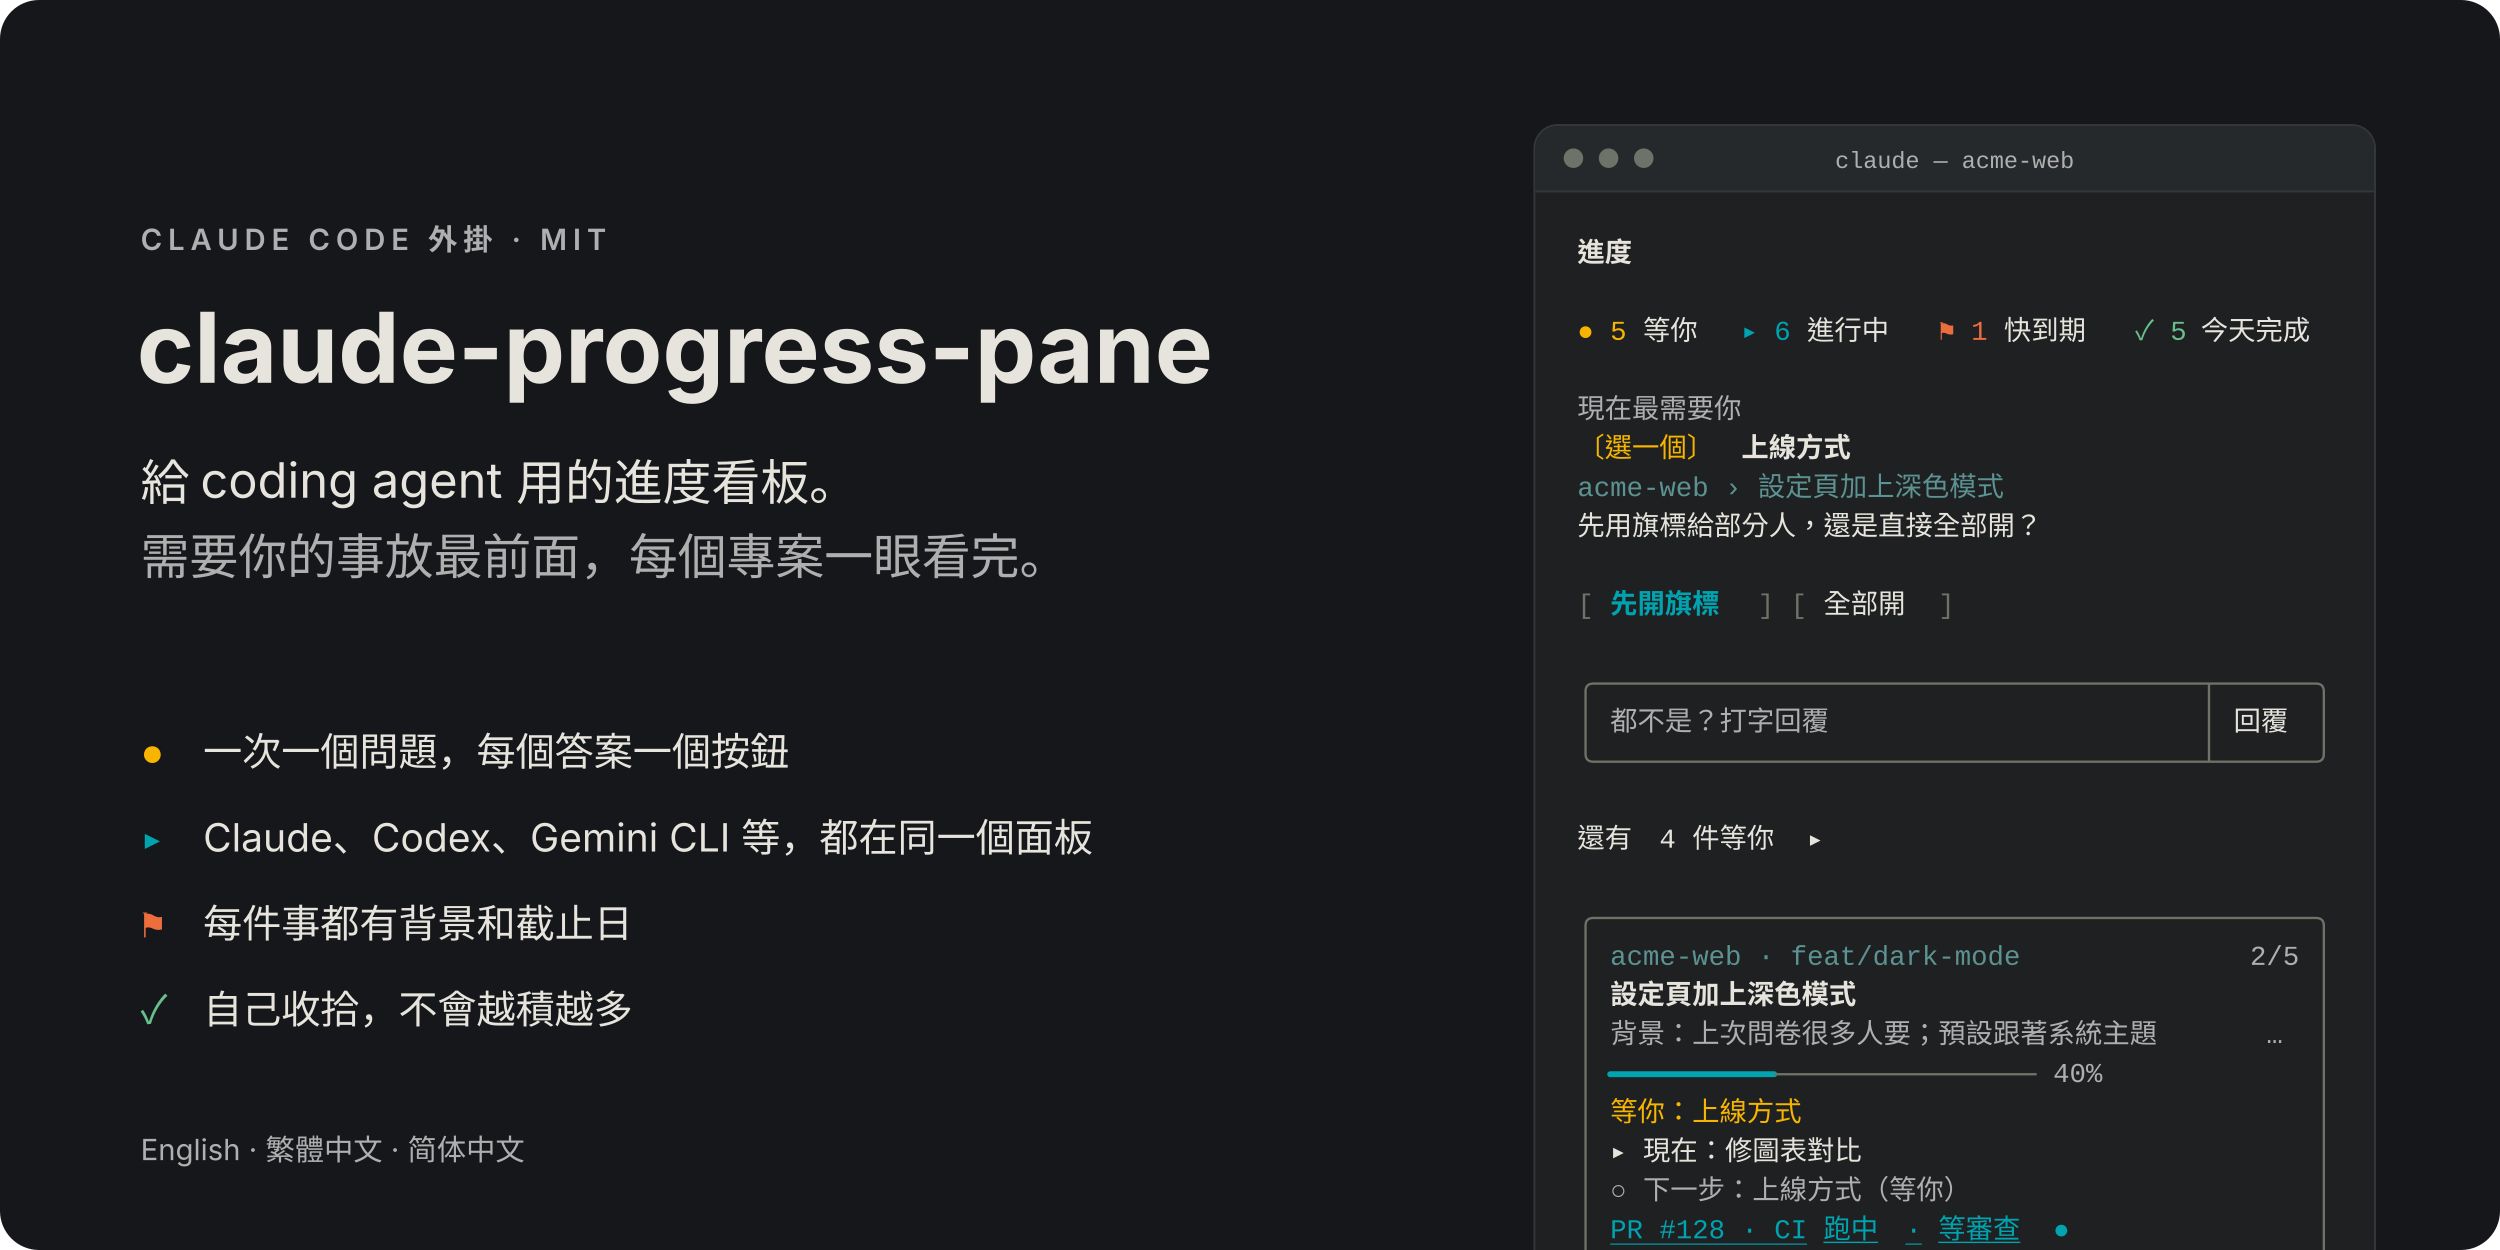
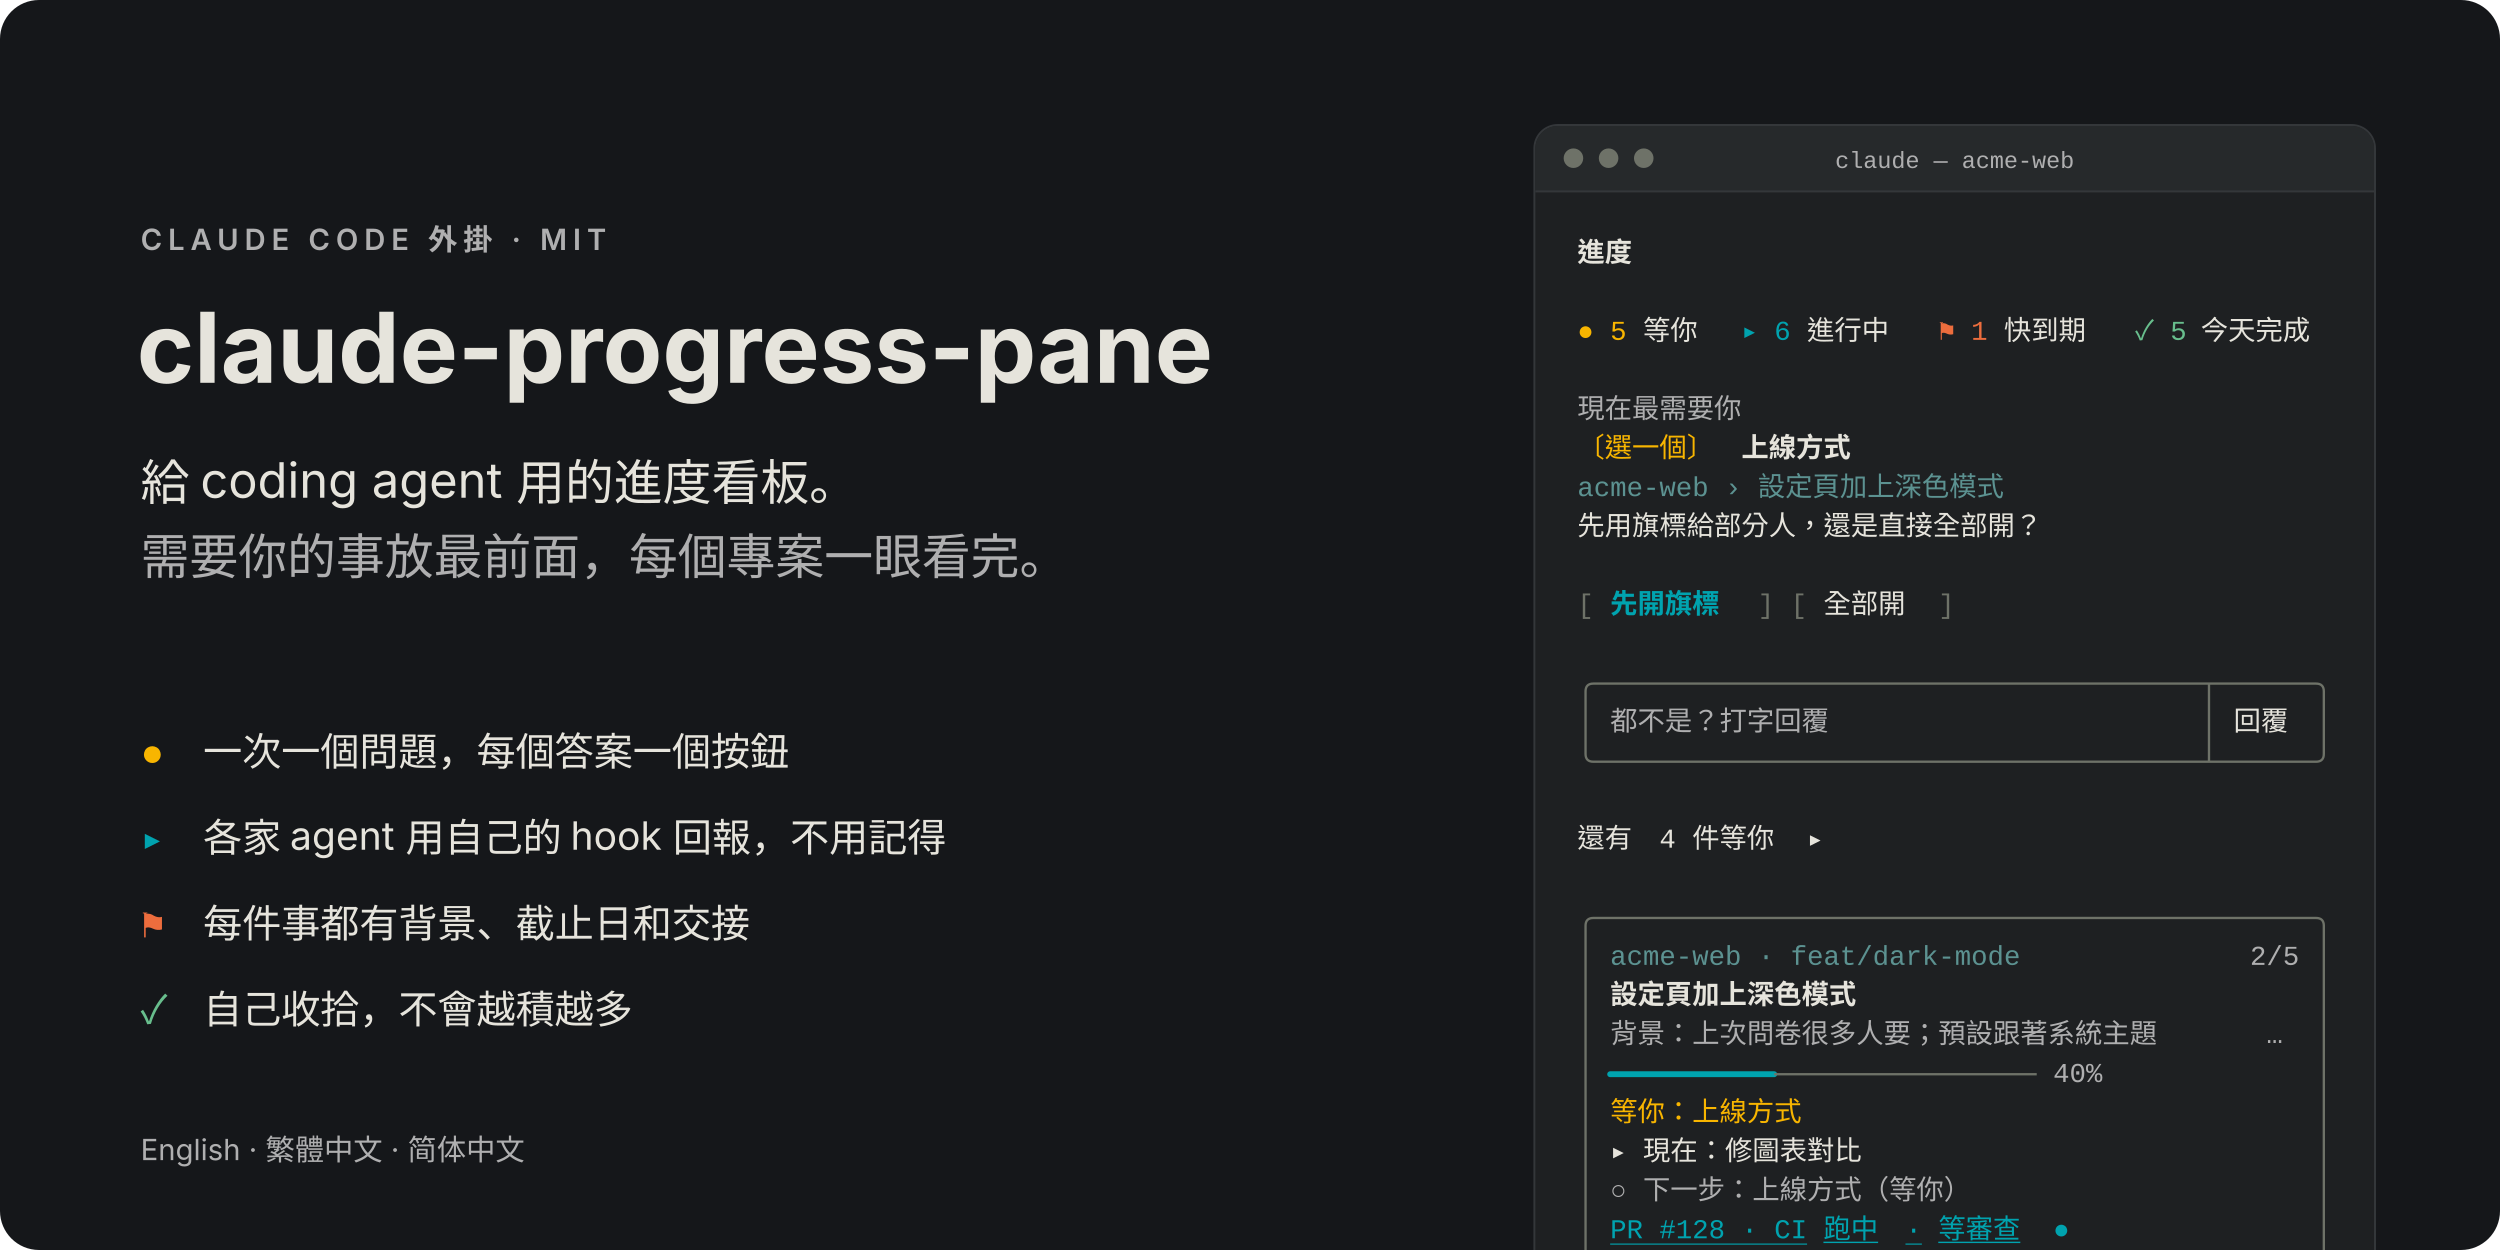
<svg xmlns="http://www.w3.org/2000/svg" width="1280" height="640" viewBox="0 0 1280 640" role="img" aria-label="claude-progress-pane: 給 coding agent 用的進度看板。 需要你的事放最前面，每個專案一眼看完。">
  <defs>
    <clipPath id="edge">
      <rect width="1280" height="640" rx="20" />
    </clipPath>
  </defs>
  <g clip-path="url(#edge)">
    <rect width="1280" height="640" fill="#15171a" />
    <text x="72" y="128" font-family="-apple-system, BlinkMacSystemFont, 'Segoe UI', 'Noto Sans TC', 'Noto Sans SC', 'PingFang TC', 'Microsoft JhengHei', 'Microsoft YaHei', sans-serif" font-size="15" font-weight="600" letter-spacing="3" fill="#afafb0">CLAUDE CODE 外掛  ·  MIT</text>
    <text x="70" y="196" font-family="-apple-system, BlinkMacSystemFont, 'Segoe UI', 'Noto Sans TC', 'Noto Sans SC', 'PingFang TC', 'Microsoft JhengHei', 'Microsoft YaHei', sans-serif" font-size="50" font-weight="700" fill="#e6e4dc">claude-progress-pane</text>
    <text x="72" y="256" font-family="-apple-system, BlinkMacSystemFont, 'Segoe UI', 'Noto Sans TC', 'Noto Sans SC', 'PingFang TC', 'Microsoft JhengHei', 'Microsoft YaHei', sans-serif" font-size="25" fill="#e6e4dc">給 coding agent 用的進度看板。</text>
    <text x="72" y="294" font-family="-apple-system, BlinkMacSystemFont, 'Segoe UI', 'Noto Sans TC', 'Noto Sans SC', 'PingFang TC', 'Microsoft JhengHei', 'Microsoft YaHei', sans-serif" font-size="25" fill="#afafb0">需要你的事放最前面，每個專案一眼看完。</text>
    <text x="72" y="392" font-family="ui-monospace, SFMono-Regular, Menlo, Consolas, 'Liberation Mono', 'Noto Sans Mono CJK TC', 'Noto Sans CJK TC', 'PingFang TC', 'Microsoft JhengHei', monospace" font-size="20" fill="#F8B500">●</text>
    <text x="104" y="392" font-family="-apple-system, BlinkMacSystemFont, 'Segoe UI', 'Noto Sans TC', 'Noto Sans SC', 'PingFang TC', 'Microsoft JhengHei', 'Microsoft YaHei', sans-serif" font-size="20" fill="#e6e4dc">一次一個問題，每個答案一個按鈕</text>
    <text x="72" y="436" font-family="ui-monospace, SFMono-Regular, Menlo, Consolas, 'Liberation Mono', 'Noto Sans Mono CJK TC', 'Noto Sans CJK TC', 'PingFang TC', 'Microsoft JhengHei', monospace" font-size="20" fill="#00A3AF">▸</text>
-     <text x="104" y="436" font-family="-apple-system, BlinkMacSystemFont, 'Segoe UI', 'Noto Sans TC', 'Noto Sans SC', 'PingFang TC', 'Microsoft JhengHei', 'Microsoft YaHei', sans-serif" font-size="20" fill="#e6e4dc">Claude、Codex、Gemini CLI 等，都在同一個面板</text>
+     <text x="104" y="436" font-family="-apple-system, BlinkMacSystemFont, 'Segoe UI', 'Noto Sans TC', 'Noto Sans SC', 'PingFang TC', 'Microsoft JhengHei', 'Microsoft YaHei', sans-serif" font-size="20" fill="#e6e4dc">各家 agent 用自己的 hook 回報，不用記得</text>
    <text x="72" y="480" font-family="ui-monospace, SFMono-Regular, Menlo, Consolas, 'Liberation Mono', 'Noto Sans Mono CJK TC', 'Noto Sans CJK TC', 'PingFang TC', 'Microsoft JhengHei', monospace" font-size="20" fill="#ED6D3D">⚑</text>
-     <text x="104" y="480" font-family="-apple-system, BlinkMacSystemFont, 'Segoe UI', 'Noto Sans TC', 'Noto Sans SC', 'PingFang TC', 'Microsoft JhengHei', 'Microsoft YaHei', sans-serif" font-size="20" fill="#e6e4dc">每件事都有背景和截止日</text>
+     <text x="104" y="480" font-family="-apple-system, BlinkMacSystemFont, 'Segoe UI', 'Noto Sans TC', 'Noto Sans SC', 'PingFang TC', 'Microsoft JhengHei', 'Microsoft YaHei', sans-serif" font-size="20" fill="#e6e4dc">每件事都有背景、截止日和交接</text>
    <text x="72" y="524" font-family="ui-monospace, SFMono-Regular, Menlo, Consolas, 'Liberation Mono', 'Noto Sans Mono CJK TC', 'Noto Sans CJK TC', 'PingFang TC', 'Microsoft JhengHei', monospace" font-size="20" fill="#68BE8D">✓</text>
    <text x="104" y="524" font-family="-apple-system, BlinkMacSystemFont, 'Segoe UI', 'Noto Sans TC', 'Noto Sans SC', 'PingFang TC', 'Microsoft JhengHei', 'Microsoft YaHei', sans-serif" font-size="20" fill="#e6e4dc">自己收拾，不會越積越多</text>
    <text x="72" y="594" font-family="-apple-system, BlinkMacSystemFont, 'Segoe UI', 'Noto Sans TC', 'Noto Sans SC', 'PingFang TC', 'Microsoft JhengHei', 'Microsoft YaHei', sans-serif" font-size="15" fill="#afafb0">English  ·  繁體中文  ·  简体中文</text>
    <g transform="translate(785.6 64)">
      <rect width="430.4" height="738" rx="12" fill="#1e2022" stroke="#34373a" />
      <path d="M12 0.5h406.4a11.5 11.5 0 0 1 11.5 11.5v22h-429.4v-22a11.5 11.5 0 0 1 11.5-11.5z" fill="#26292b" />
      <line x1="0.5" y1="34" x2="429.9" y2="34" stroke="#34373a" />
      <g fill="#6E7268">
        <circle cx="20" cy="17" r="5" />
        <circle cx="38" cy="17" r="5" />
        <circle cx="56" cy="17" r="5" />
      </g>
      <text x="215.2" y="22" text-anchor="middle" font-family="ui-monospace, SFMono-Regular, Menlo, Consolas, 'Liberation Mono', 'Noto Sans Mono CJK TC', 'Noto Sans CJK TC', 'PingFang TC', 'Microsoft JhengHei', monospace" font-size="12" fill="#AFAFB0">claude  —  acme-web</text>
      <g font-family="ui-monospace, SFMono-Regular, Menlo, Consolas, 'Liberation Mono', 'Noto Sans Mono CJK TC', 'Noto Sans CJK TC', 'PingFang TC', 'Microsoft JhengHei', monospace" font-size="14" style="white-space:pre" xml:space="preserve">
        <path d="M38.8 486h84" fill="none" stroke="#00A3AF" stroke-width="3" stroke-linecap="round" />
        <path d="M26.2 296V290q0 -4 4 -4H30.4M30.4 286h310.8M341.2 286h8.4M345.4 286V296M349.6 286h50.4M400 286H400.2q4 0 4 4V296M26.2 296v20M345.4 296v20M404.2 296v20M26.2 316V322q0 4 4 4H30.4M30.4 326h310.8M341.2 326h8.4M345.4 326V316M349.6 326h50.4M400 326H400.2q4 0 4 -4V316M26.2 416V410q0 -4 4 -4H30.4M30.4 406h369.6M400 406H400.2q4 0 4 4V416M26.2 416v20M404.2 416v20M26.2 436v20M404.2 436v20M26.2 456v20M404.2 456v20M26.2 476v20M122.8 486h134.4M404.2 476v20M26.2 496v20M404.2 496v20M26.2 516v20M404.2 516v20M26.2 536v20M404.2 536v20M26.2 556v20M404.2 556v20M26.2 576v20M404.2 576v20" fill="none" stroke="#6E7268" stroke-width="1.2" stroke-linecap="butt" />
        <text x="22.0" y="70" textLength="33.6" lengthAdjust="spacingAndGlyphs" fill="#e6e4dc" font-weight="700">進度</text>
        <text x="22.0" y="110" textLength="25.2" lengthAdjust="spacingAndGlyphs" fill="#F8B500">● 5</text>
        <text x="55.6" y="110" textLength="33.6" lengthAdjust="spacingAndGlyphs" fill="#e6e4dc">等你</text>
        <text x="106.0" y="110" textLength="25.2" lengthAdjust="spacingAndGlyphs" fill="#00A3AF">▸ 6</text>
        <text x="139.6" y="110" textLength="50.4" lengthAdjust="spacingAndGlyphs" fill="#e6e4dc">進行中</text>
        <text x="206.8" y="110" textLength="25.2" lengthAdjust="spacingAndGlyphs" fill="#ED6D3D">⚑ 1</text>
        <text x="240.4" y="110" textLength="50.4" lengthAdjust="spacingAndGlyphs" fill="#e6e4dc">快到期</text>
        <text x="307.6" y="110" textLength="25.2" lengthAdjust="spacingAndGlyphs" fill="#68BE8D">✓ 5</text>
        <text x="341.2" y="110" textLength="67.2" lengthAdjust="spacingAndGlyphs" fill="#e6e4dc">今天完成</text>
        <text x="22.0" y="150" textLength="100.8" lengthAdjust="spacingAndGlyphs" fill="#AFAFB0">現在最需要你</text>
        <text x="22.0" y="170" textLength="84.0" lengthAdjust="spacingAndGlyphs" fill="#F8B500">〔選一個〕</text>
        <text x="106.0" y="170" textLength="67.2" lengthAdjust="spacingAndGlyphs" fill="#e6e4dc" font-weight="700">上線方式</text>
        <text x="22.0" y="190" textLength="84.0" lengthAdjust="spacingAndGlyphs" fill="#5C9291">acme-web ›</text>
        <text x="114.4" y="190" textLength="151.2" lengthAdjust="spacingAndGlyphs" fill="#5C9291">設定頁加上深色模式</text>
        <text x="22.0" y="210" textLength="285.6" lengthAdjust="spacingAndGlyphs" fill="#e6e4dc">先用旗標給部分人，還是直接全部開？</text>
        <text x="22.0" y="250" textLength="8.4" lengthAdjust="spacingAndGlyphs" fill="#6E7268">[</text>
        <text x="38.8" y="250" textLength="67.2" lengthAdjust="spacingAndGlyphs" fill="#00A3AF" font-weight="700">先開旗標</text>
        <text x="114.4" y="250" textLength="8.4" lengthAdjust="spacingAndGlyphs" fill="#6E7268">]</text>
        <text x="131.2" y="250" textLength="8.4" lengthAdjust="spacingAndGlyphs" fill="#6E7268">[</text>
        <text x="148.0" y="250" textLength="50.4" lengthAdjust="spacingAndGlyphs" fill="#e6e4dc">全部開</text>
        <text x="206.8" y="250" textLength="8.4" lengthAdjust="spacingAndGlyphs" fill="#6E7268">]</text>
        <text x="38.8" y="310" textLength="134.4" lengthAdjust="spacingAndGlyphs" fill="#AFAFB0">都不是？打字回覆</text>
        <text x="358.0" y="310" textLength="33.6" lengthAdjust="spacingAndGlyphs" fill="#e6e4dc">回覆</text>
        <text x="22.0" y="370" textLength="33.6" lengthAdjust="spacingAndGlyphs" fill="#e6e4dc">還有</text>
        <text x="64.0" y="370" textLength="8.4" lengthAdjust="spacingAndGlyphs" fill="#e6e4dc">4</text>
        <text x="80.8" y="370" textLength="50.4" lengthAdjust="spacingAndGlyphs" fill="#e6e4dc">件等你</text>
        <text x="139.6" y="370" textLength="8.4" lengthAdjust="spacingAndGlyphs" fill="#e6e4dc">▸</text>
        <text x="38.8" y="430" textLength="210.0" lengthAdjust="spacingAndGlyphs" fill="#5C9291">acme-web · feat/dark-mode</text>
        <text x="366.4" y="430" textLength="25.2" lengthAdjust="spacingAndGlyphs" fill="#AFAFB0">2/5</text>
        <text x="38.8" y="450" textLength="151.2" lengthAdjust="spacingAndGlyphs" fill="#e6e4dc" font-weight="700">設定頁加上深色模式</text>
        <text x="38.8" y="470" textLength="336.0" lengthAdjust="spacingAndGlyphs" fill="#AFAFB0">背景：上次問卷很多人要；預設跟著系統主題</text>
        <text x="374.8" y="470" textLength="8.4" lengthAdjust="spacingAndGlyphs" fill="#AFAFB0">…</text>
        <text x="265.6" y="490" textLength="25.2" lengthAdjust="spacingAndGlyphs" fill="#AFAFB0">40%</text>
        <text x="38.8" y="510" textLength="117.6" lengthAdjust="spacingAndGlyphs" fill="#F8B500">等你：上線方式</text>
        <text x="38.8" y="530" textLength="8.4" lengthAdjust="spacingAndGlyphs" fill="#e6e4dc">▸</text>
        <text x="55.6" y="530" textLength="134.4" lengthAdjust="spacingAndGlyphs" fill="#e6e4dc">現在：修圖表對比</text>
        <text x="38.8" y="550" textLength="8.4" lengthAdjust="spacingAndGlyphs" fill="#AFAFB0">○</text>
        <text x="55.6" y="550" textLength="201.6" lengthAdjust="spacingAndGlyphs" fill="#AFAFB0">下一步：上線方式（等你）</text>
        <text x="38.8" y="570" textLength="100.8" lengthAdjust="spacingAndGlyphs" fill="#00A3AF" text-decoration="underline">PR #128 · CI</text>
        <text x="148.0" y="570" textLength="33.6" lengthAdjust="spacingAndGlyphs" fill="#00A3AF" text-decoration="underline">跑中</text>
        <text x="190.0" y="570" textLength="8.4" lengthAdjust="spacingAndGlyphs" fill="#00A3AF" text-decoration="underline">·</text>
        <text x="206.8" y="570" textLength="50.4" lengthAdjust="spacingAndGlyphs" fill="#00A3AF" text-decoration="underline">等審查</text>
        <text x="265.6" y="570" textLength="8.4" lengthAdjust="spacingAndGlyphs" fill="#00A3AF">●</text>
      </g>
    </g>
  </g>
</svg>
